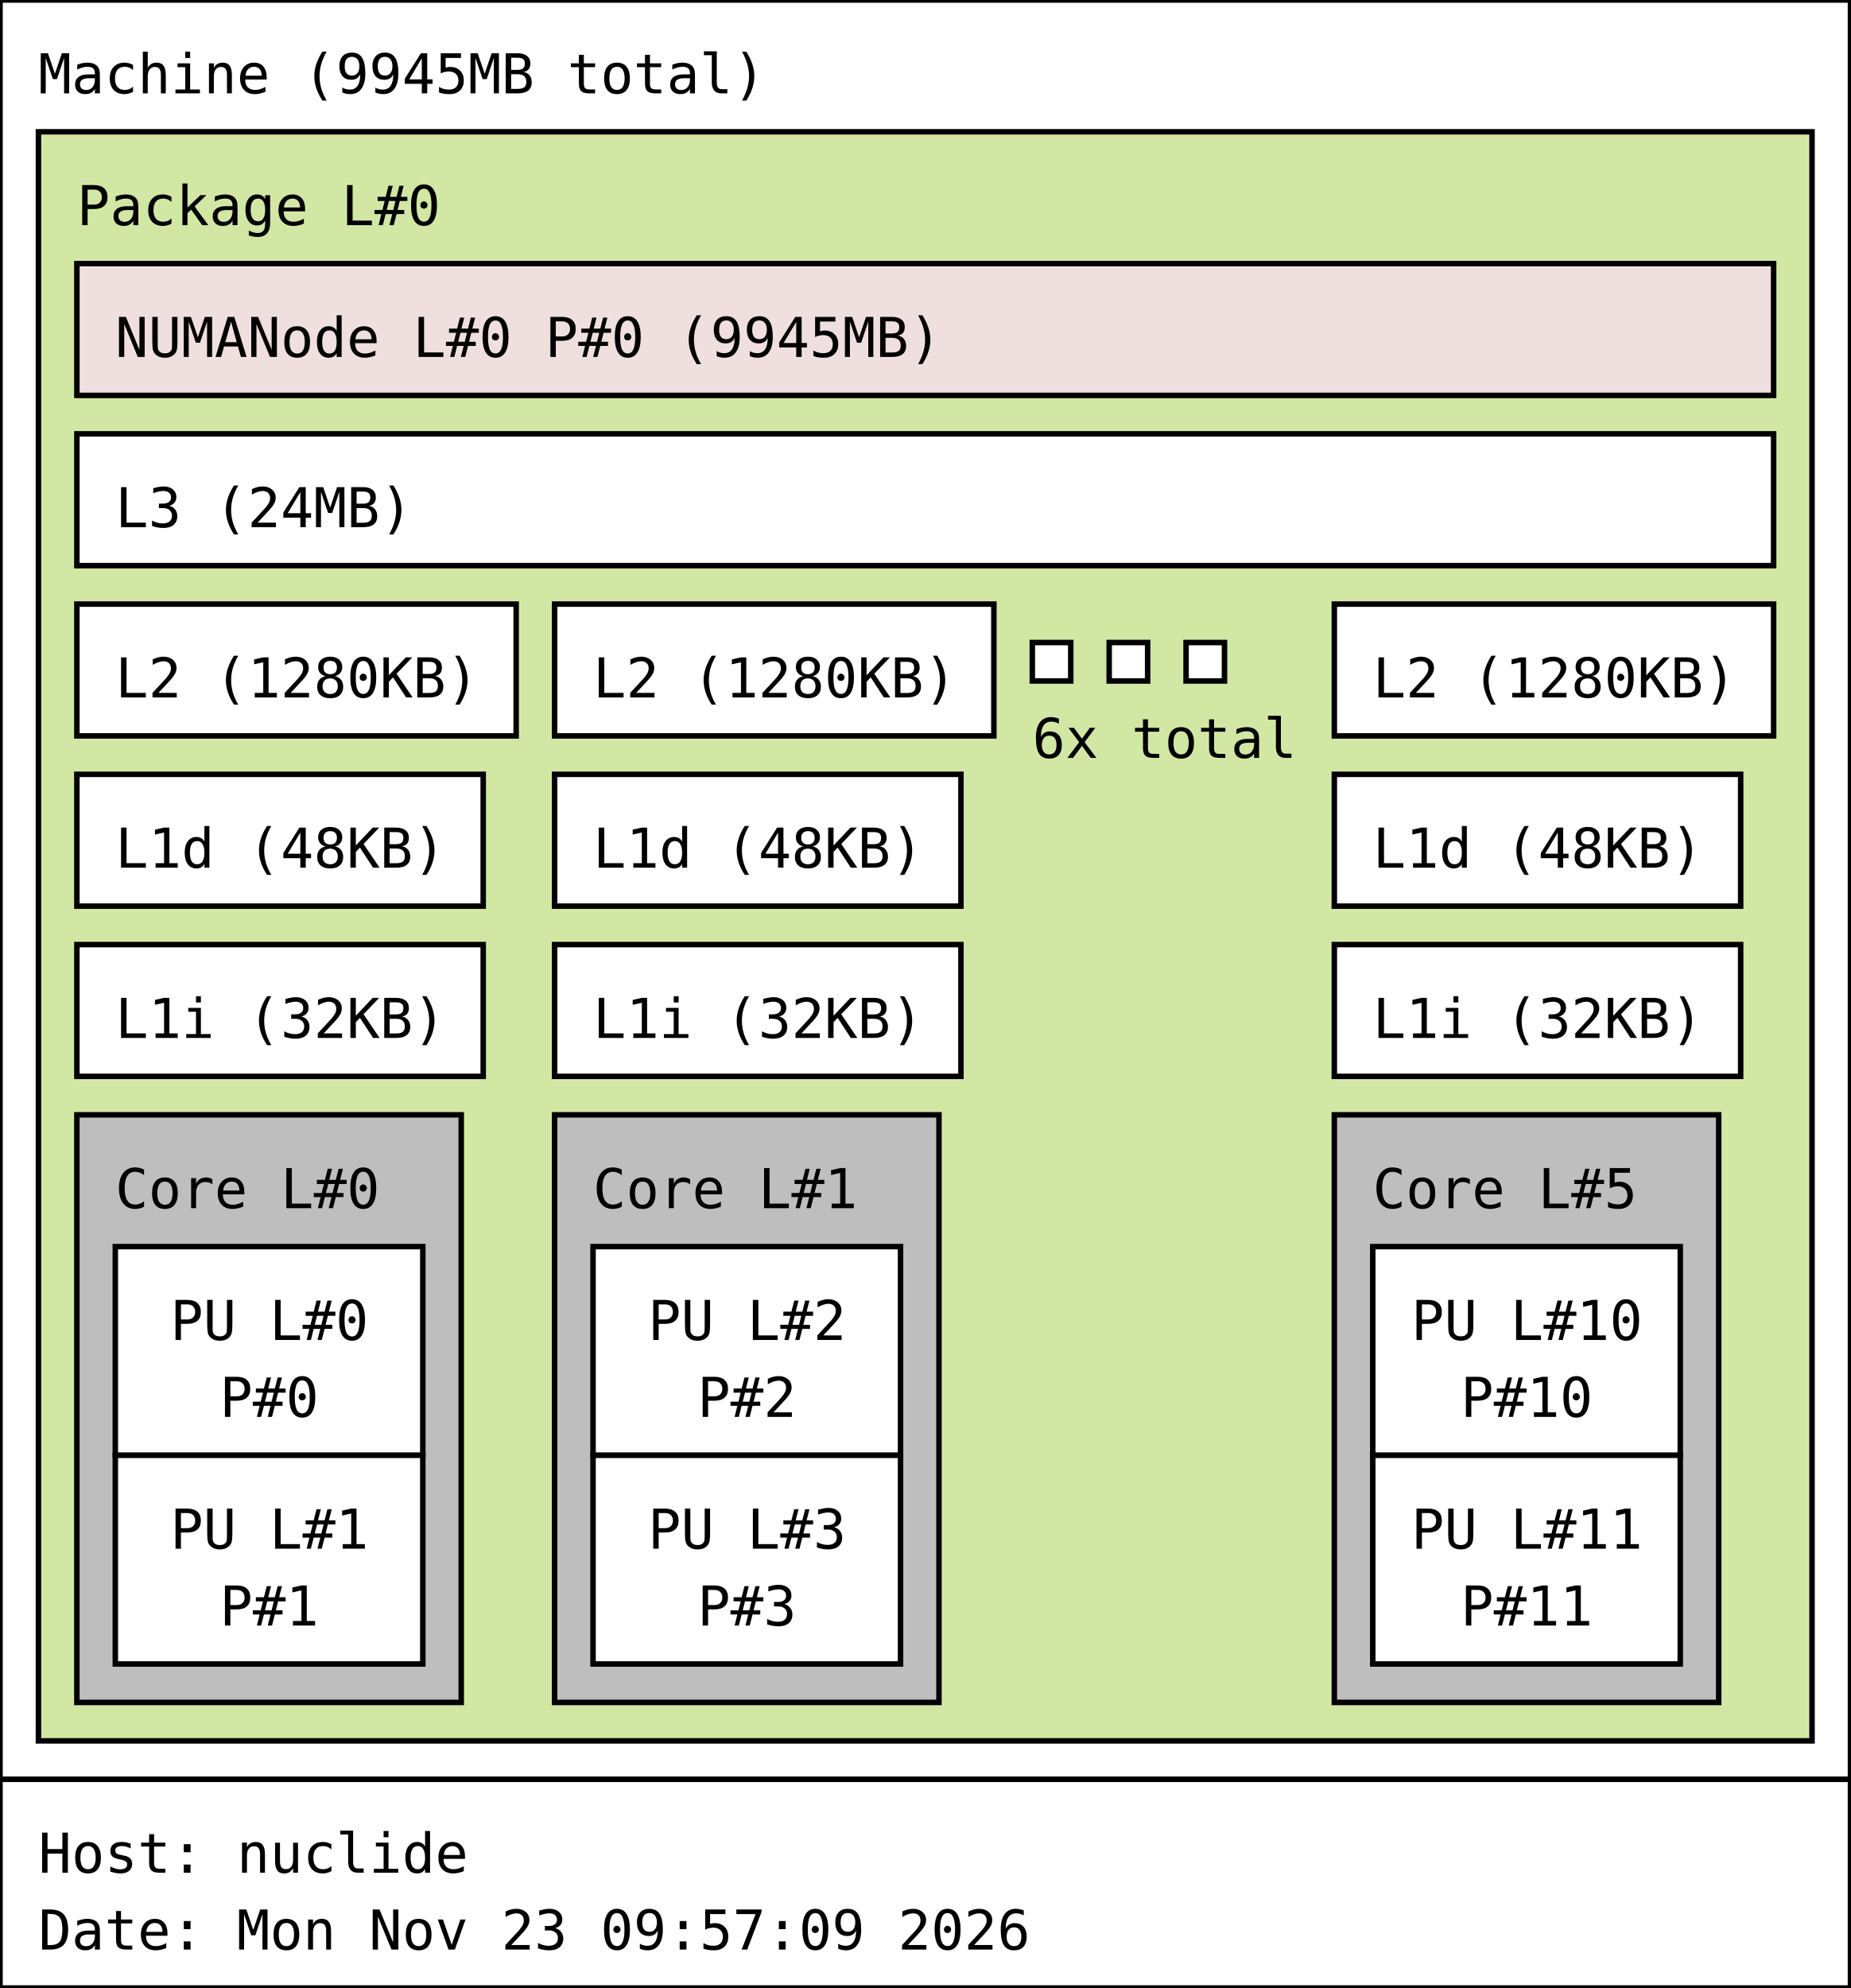
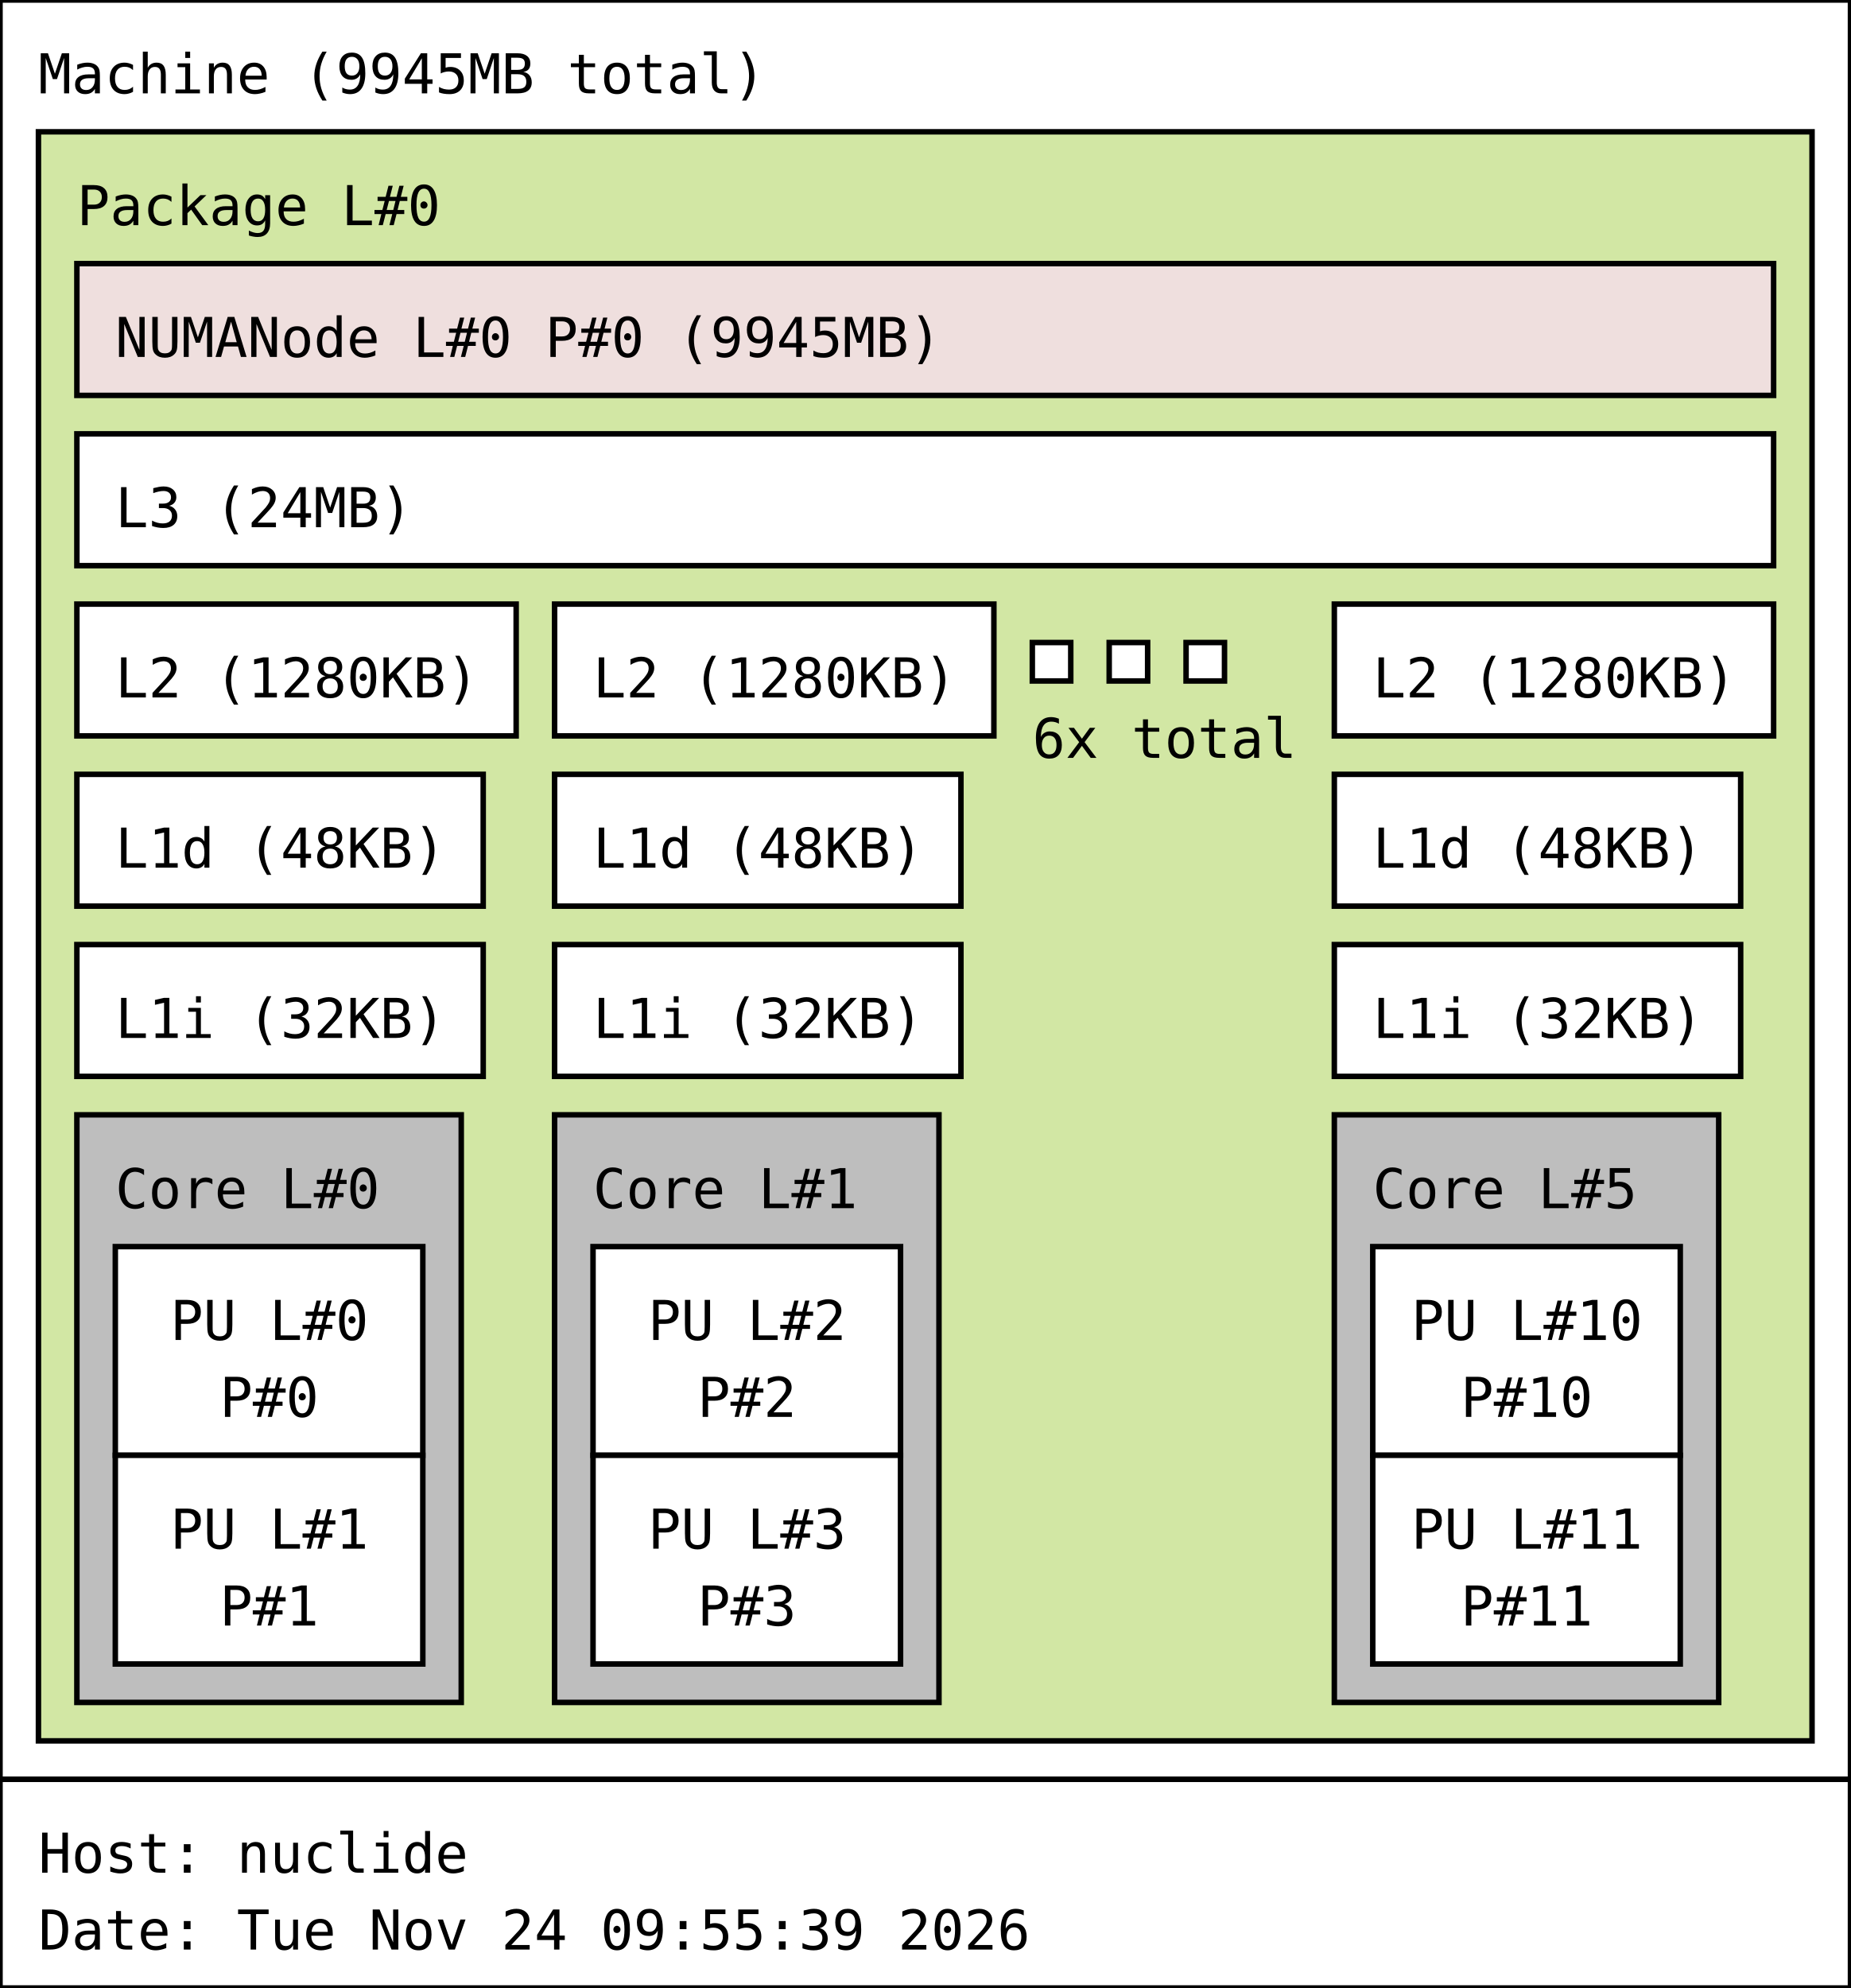
<svg xmlns="http://www.w3.org/2000/svg" width="337px" height="362px" viewBox="0 0 337px 362px" version="1.1">
  <rect id="Machine_0_rect" class="Machine" x="0" y="0" width="337" height="324" fill="rgb(255,255,255)" stroke="rgb(0,0,0)" stroke-width="1" />
  <text id="Machine_0_text" class="Machine" font-family="Monospace" x="7" y="17" fill="rgb(0,0,0)" font-size="10px">Machine (9945MB total)</text>
  <rect id="Package_0_rect" class="Package" x="7" y="24" width="323" height="293" fill="rgb(210,231,164)" stroke="rgb(0,0,0)" stroke-width="1" />
  <text id="Package_0_text" class="Package" font-family="Monospace" x="14" y="41" fill="rgb(0,0,0)" font-size="10px">Package L#0</text>
  <rect id="L3_0_rect" class="L3" x="14" y="79" width="309" height="24" fill="rgb(255,255,255)" stroke="rgb(0,0,0)" stroke-width="1" />
  <text id="L3_0_text" class="L3" font-family="Monospace" x="21" y="96" fill="rgb(0,0,0)" font-size="10px">L3 (24MB)</text>
  <rect id="L2_0_rect" class="L2" x="14" y="110" width="80" height="24" fill="rgb(255,255,255)" stroke="rgb(0,0,0)" stroke-width="1" />
  <text id="L2_0_text" class="L2" font-family="Monospace" x="21" y="127" fill="rgb(0,0,0)" font-size="10px">L2 (1280KB)</text>
  <rect id="L1d_0_rect" class="L1d" x="14" y="141" width="74" height="24" fill="rgb(255,255,255)" stroke="rgb(0,0,0)" stroke-width="1" />
  <text id="L1d_0_text" class="L1d" font-family="Monospace" x="21" y="158" fill="rgb(0,0,0)" font-size="10px">L1d (48KB)</text>
  <rect id="L1i_0_rect" class="L1i" x="14" y="172" width="74" height="24" fill="rgb(255,255,255)" stroke="rgb(0,0,0)" stroke-width="1" />
  <text id="L1i_0_text" class="L1i" font-family="Monospace" x="21" y="189" fill="rgb(0,0,0)" font-size="10px">L1i (32KB)</text>
  <rect id="Core_0_rect" class="Core" x="14" y="203" width="70" height="107" fill="rgb(190,190,190)" stroke="rgb(0,0,0)" stroke-width="1" />
  <text id="Core_0_text" class="Core" font-family="Monospace" x="21" y="220" fill="rgb(0,0,0)" font-size="10px">Core L#0</text>
  <rect id="PU_0_rect" class="PU" x="21" y="227" width="56" height="38" fill="rgb(255,255,255)" stroke="rgb(0,0,0)" stroke-width="1" />
  <text id="PU_0_text" class="PU" font-family="Monospace" x="31" y="244" fill="rgb(0,0,0)" font-size="10px">PU L#0</text>
  <text id="PU_0_text_1" class="PU" font-family="Monospace" x="40" y="258" fill="rgb(0,0,0)" font-size="10px">P#0</text>
  <rect id="PU_1_rect" class="PU" x="21" y="265" width="56" height="38" fill="rgb(255,255,255)" stroke="rgb(0,0,0)" stroke-width="1" />
  <text id="PU_1_text" class="PU" font-family="Monospace" x="31" y="282" fill="rgb(0,0,0)" font-size="10px">PU L#1</text>
  <text id="PU_1_text_1" class="PU" font-family="Monospace" x="40" y="296" fill="rgb(0,0,0)" font-size="10px">P#1</text>
  <rect id="L2_1_rect" class="L2" x="101" y="110" width="80" height="24" fill="rgb(255,255,255)" stroke="rgb(0,0,0)" stroke-width="1" />
  <text id="L2_1_text" class="L2" font-family="Monospace" x="108" y="127" fill="rgb(0,0,0)" font-size="10px">L2 (1280KB)</text>
  <rect id="L1d_1_rect" class="L1d" x="101" y="141" width="74" height="24" fill="rgb(255,255,255)" stroke="rgb(0,0,0)" stroke-width="1" />
  <text id="L1d_1_text" class="L1d" font-family="Monospace" x="108" y="158" fill="rgb(0,0,0)" font-size="10px">L1d (48KB)</text>
  <rect id="L1i_1_rect" class="L1i" x="101" y="172" width="74" height="24" fill="rgb(255,255,255)" stroke="rgb(0,0,0)" stroke-width="1" />
  <text id="L1i_1_text" class="L1i" font-family="Monospace" x="108" y="189" fill="rgb(0,0,0)" font-size="10px">L1i (32KB)</text>
  <rect id="Core_1_rect" class="Core" x="101" y="203" width="70" height="107" fill="rgb(190,190,190)" stroke="rgb(0,0,0)" stroke-width="1" />
  <text id="Core_1_text" class="Core" font-family="Monospace" x="108" y="220" fill="rgb(0,0,0)" font-size="10px">Core L#1</text>
  <rect id="PU_2_rect" class="PU" x="108" y="227" width="56" height="38" fill="rgb(255,255,255)" stroke="rgb(0,0,0)" stroke-width="1" />
  <text id="PU_2_text" class="PU" font-family="Monospace" x="118" y="244" fill="rgb(0,0,0)" font-size="10px">PU L#2</text>
  <text id="PU_2_text_1" class="PU" font-family="Monospace" x="127" y="258" fill="rgb(0,0,0)" font-size="10px">P#2</text>
  <rect id="PU_3_rect" class="PU" x="108" y="265" width="56" height="38" fill="rgb(255,255,255)" stroke="rgb(0,0,0)" stroke-width="1" />
  <text id="PU_3_text" class="PU" font-family="Monospace" x="118" y="282" fill="rgb(0,0,0)" font-size="10px">PU L#3</text>
  <text id="PU_3_text_1" class="PU" font-family="Monospace" x="127" y="296" fill="rgb(0,0,0)" font-size="10px">P#3</text>
  <rect id="L2_2_rect" class="L2" x="188" y="117" width="7" height="7" fill="rgb(255,255,255)" stroke="rgb(0,0,0)" stroke-width="1" />
  <rect id="L2_2_rect" class="L2" x="202" y="117" width="7" height="7" fill="rgb(255,255,255)" stroke="rgb(0,0,0)" stroke-width="1" />
  <rect id="L2_2_rect" class="L2" x="216" y="117" width="7" height="7" fill="rgb(255,255,255)" stroke="rgb(0,0,0)" stroke-width="1" />
  <text id="L2_2_text" class="L2" font-family="Monospace" x="188" y="138" fill="rgb(0,0,0)" font-size="10px">6x total</text>
  <rect id="L2_5_rect" class="L2" x="243" y="110" width="80" height="24" fill="rgb(255,255,255)" stroke="rgb(0,0,0)" stroke-width="1" />
  <text id="L2_5_text" class="L2" font-family="Monospace" x="250" y="127" fill="rgb(0,0,0)" font-size="10px">L2 (1280KB)</text>
  <rect id="L1d_5_rect" class="L1d" x="243" y="141" width="74" height="24" fill="rgb(255,255,255)" stroke="rgb(0,0,0)" stroke-width="1" />
  <text id="L1d_5_text" class="L1d" font-family="Monospace" x="250" y="158" fill="rgb(0,0,0)" font-size="10px">L1d (48KB)</text>
  <rect id="L1i_5_rect" class="L1i" x="243" y="172" width="74" height="24" fill="rgb(255,255,255)" stroke="rgb(0,0,0)" stroke-width="1" />
  <text id="L1i_5_text" class="L1i" font-family="Monospace" x="250" y="189" fill="rgb(0,0,0)" font-size="10px">L1i (32KB)</text>
  <rect id="Core_5_rect" class="Core" x="243" y="203" width="70" height="107" fill="rgb(190,190,190)" stroke="rgb(0,0,0)" stroke-width="1" />
  <text id="Core_5_text" class="Core" font-family="Monospace" x="250" y="220" fill="rgb(0,0,0)" font-size="10px">Core L#5</text>
  <rect id="PU_10_rect" class="PU" x="250" y="227" width="56" height="38" fill="rgb(255,255,255)" stroke="rgb(0,0,0)" stroke-width="1" />
  <text id="PU_10_text" class="PU" font-family="Monospace" x="257" y="244" fill="rgb(0,0,0)" font-size="10px">PU L#10</text>
  <text id="PU_10_text_1" class="PU" font-family="Monospace" x="266" y="258" fill="rgb(0,0,0)" font-size="10px">P#10</text>
  <rect id="PU_11_rect" class="PU" x="250" y="265" width="56" height="38" fill="rgb(255,255,255)" stroke="rgb(0,0,0)" stroke-width="1" />
  <text id="PU_11_text" class="PU" font-family="Monospace" x="257" y="282" fill="rgb(0,0,0)" font-size="10px">PU L#11</text>
  <text id="PU_11_text_1" class="PU" font-family="Monospace" x="266" y="296" fill="rgb(0,0,0)" font-size="10px">P#11</text>
  <rect id="NUMANode_0_rect" class="NUMANode" x="14" y="48" width="309" height="24" fill="rgb(239,223,222)" stroke="rgb(0,0,0)" stroke-width="1" />
  <text id="NUMANode_0_text" class="NUMANode" font-family="Monospace" x="21" y="65" fill="rgb(0,0,0)" font-size="10px">NUMANode L#0 P#0 (9945MB)</text>
  <rect id="anon_rect" x="0" y="324" width="337" height="38" fill="rgb(255,255,255)" stroke="rgb(0,0,0)" stroke-width="1" />
  <text id="anon_text" font-family="Monospace" x="7" y="341" fill="rgb(0,0,0)" font-size="10px">Host: nuclide</text>
-   <text id="anon_text_1" font-family="Monospace" x="7" y="355" fill="rgb(0,0,0)" font-size="10px">Date: Mon Nov 23 09:57:09 2026</text>
+   <text id="anon_text_1" font-family="Monospace" x="7" y="355" fill="rgb(0,0,0)" font-size="10px">Date: Tue Nov 24 09:55:39 2026</text>
</svg>
